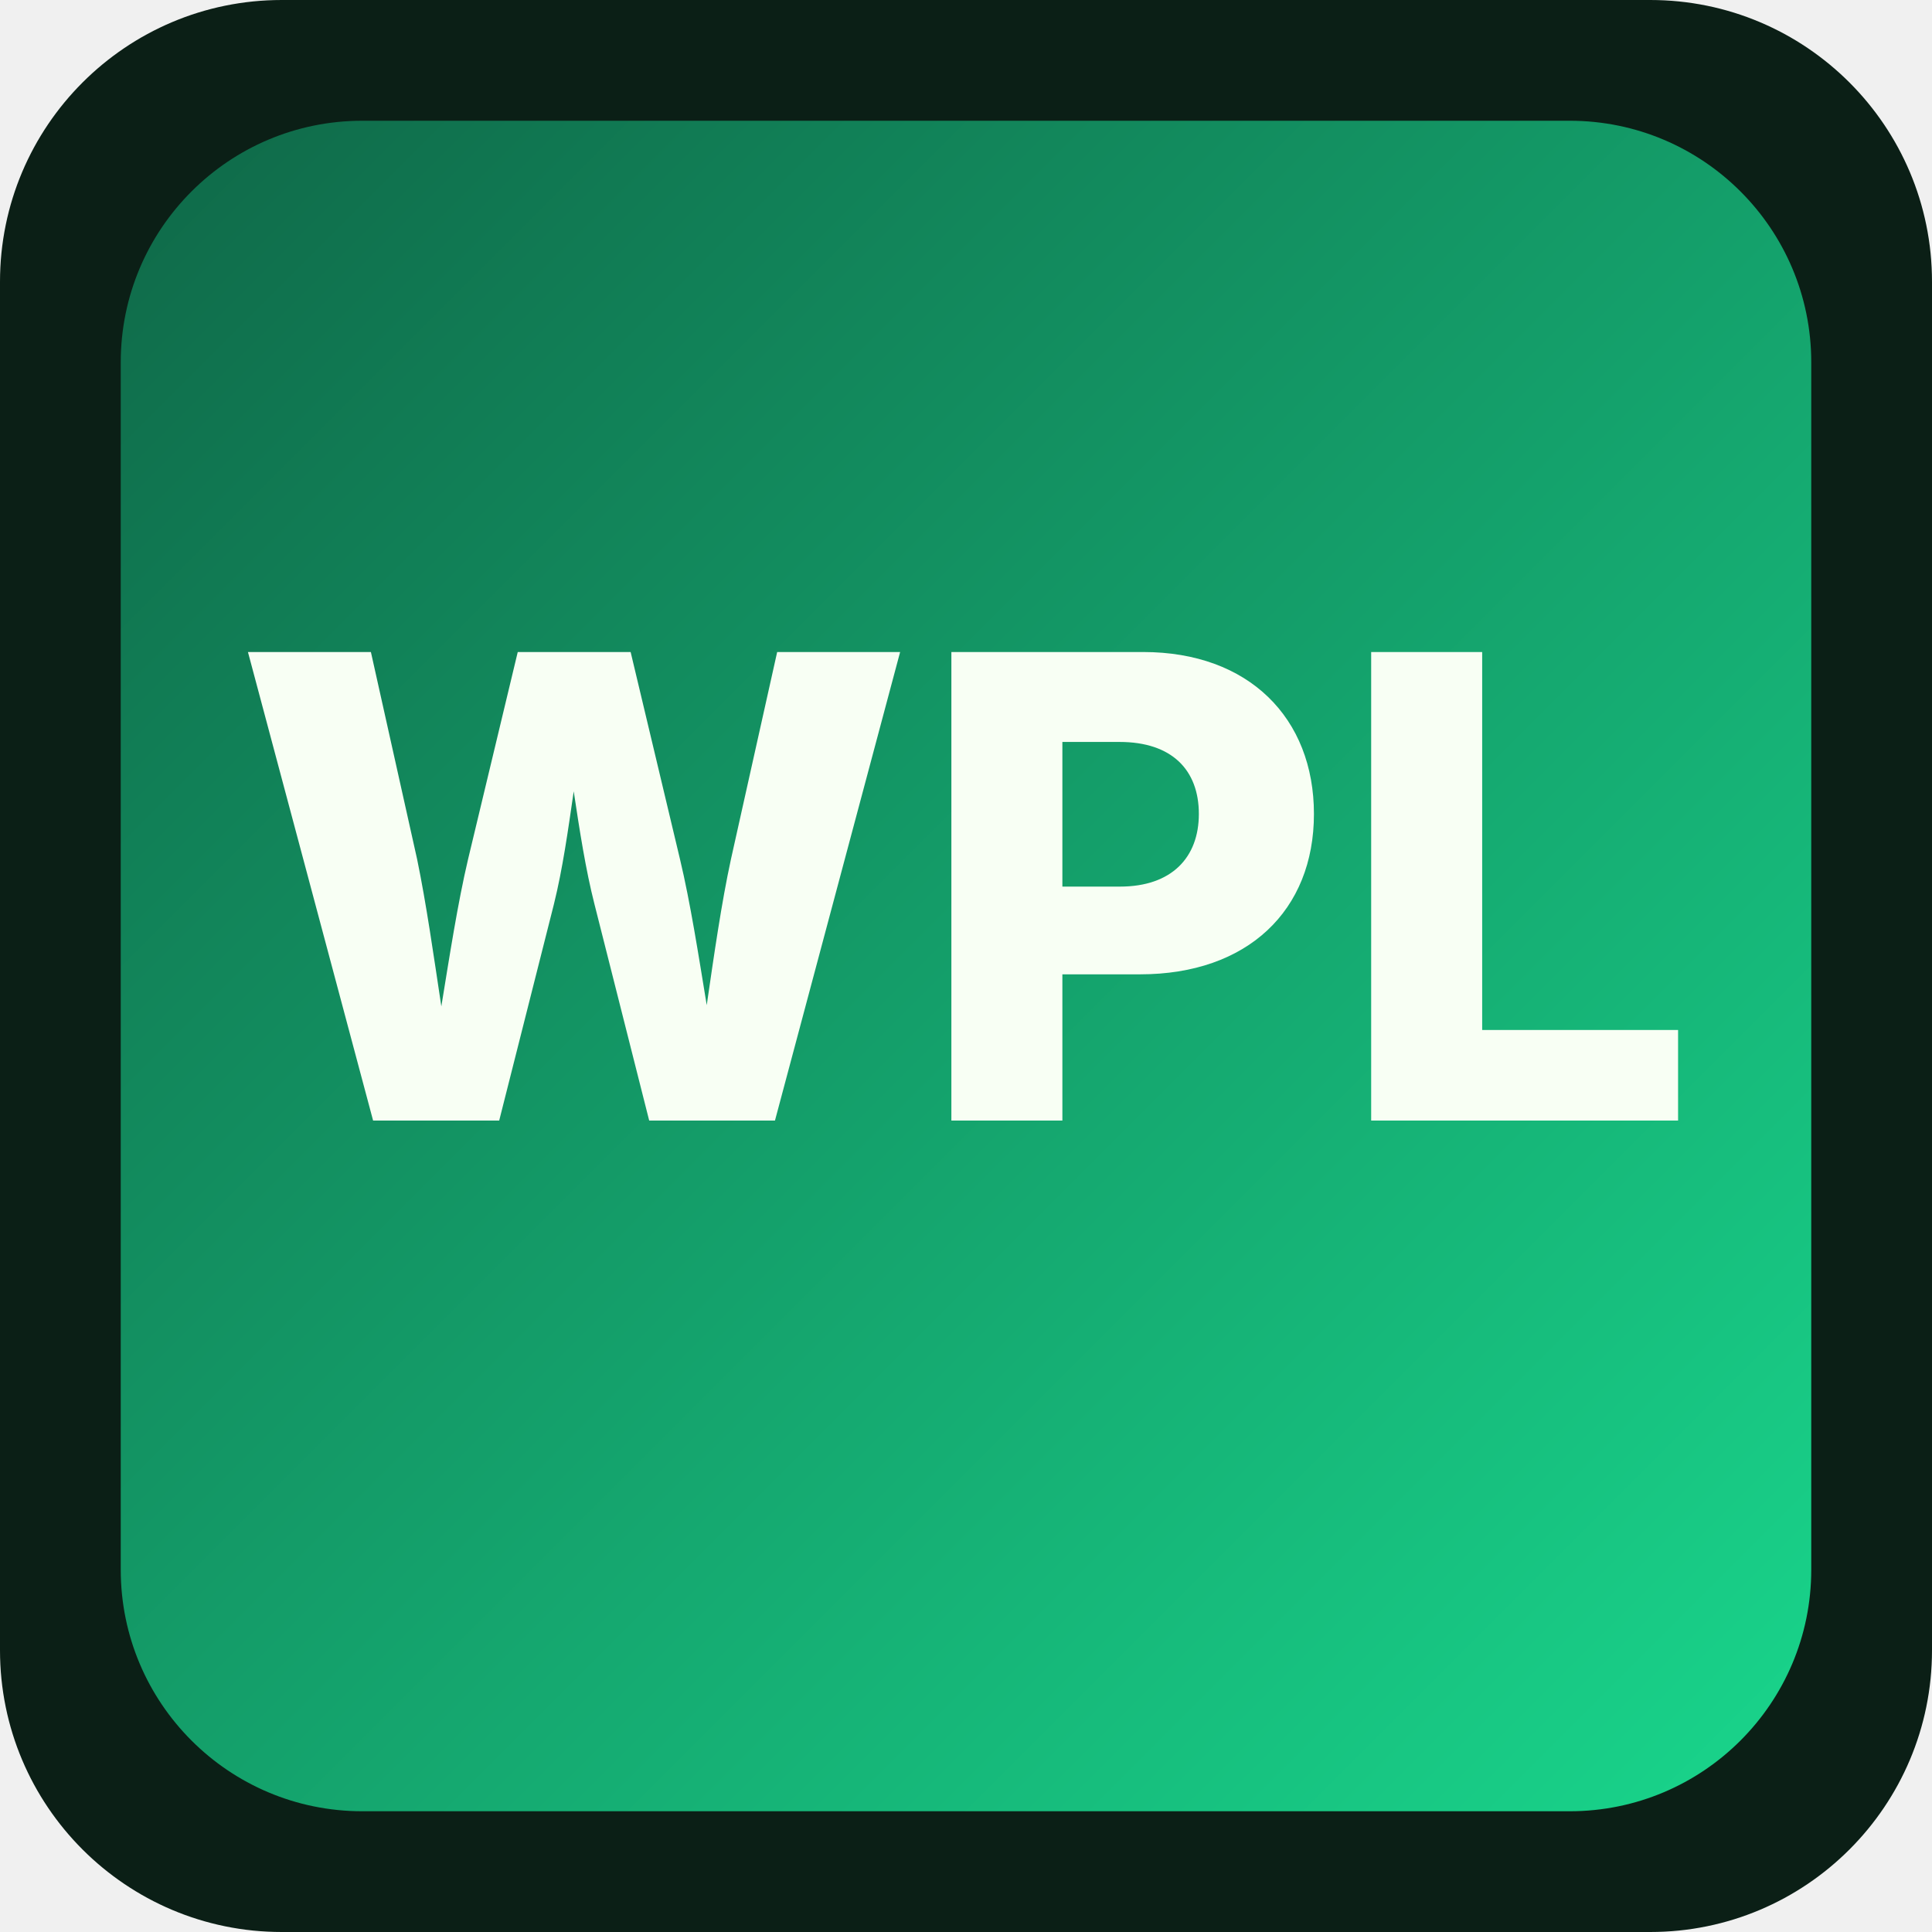
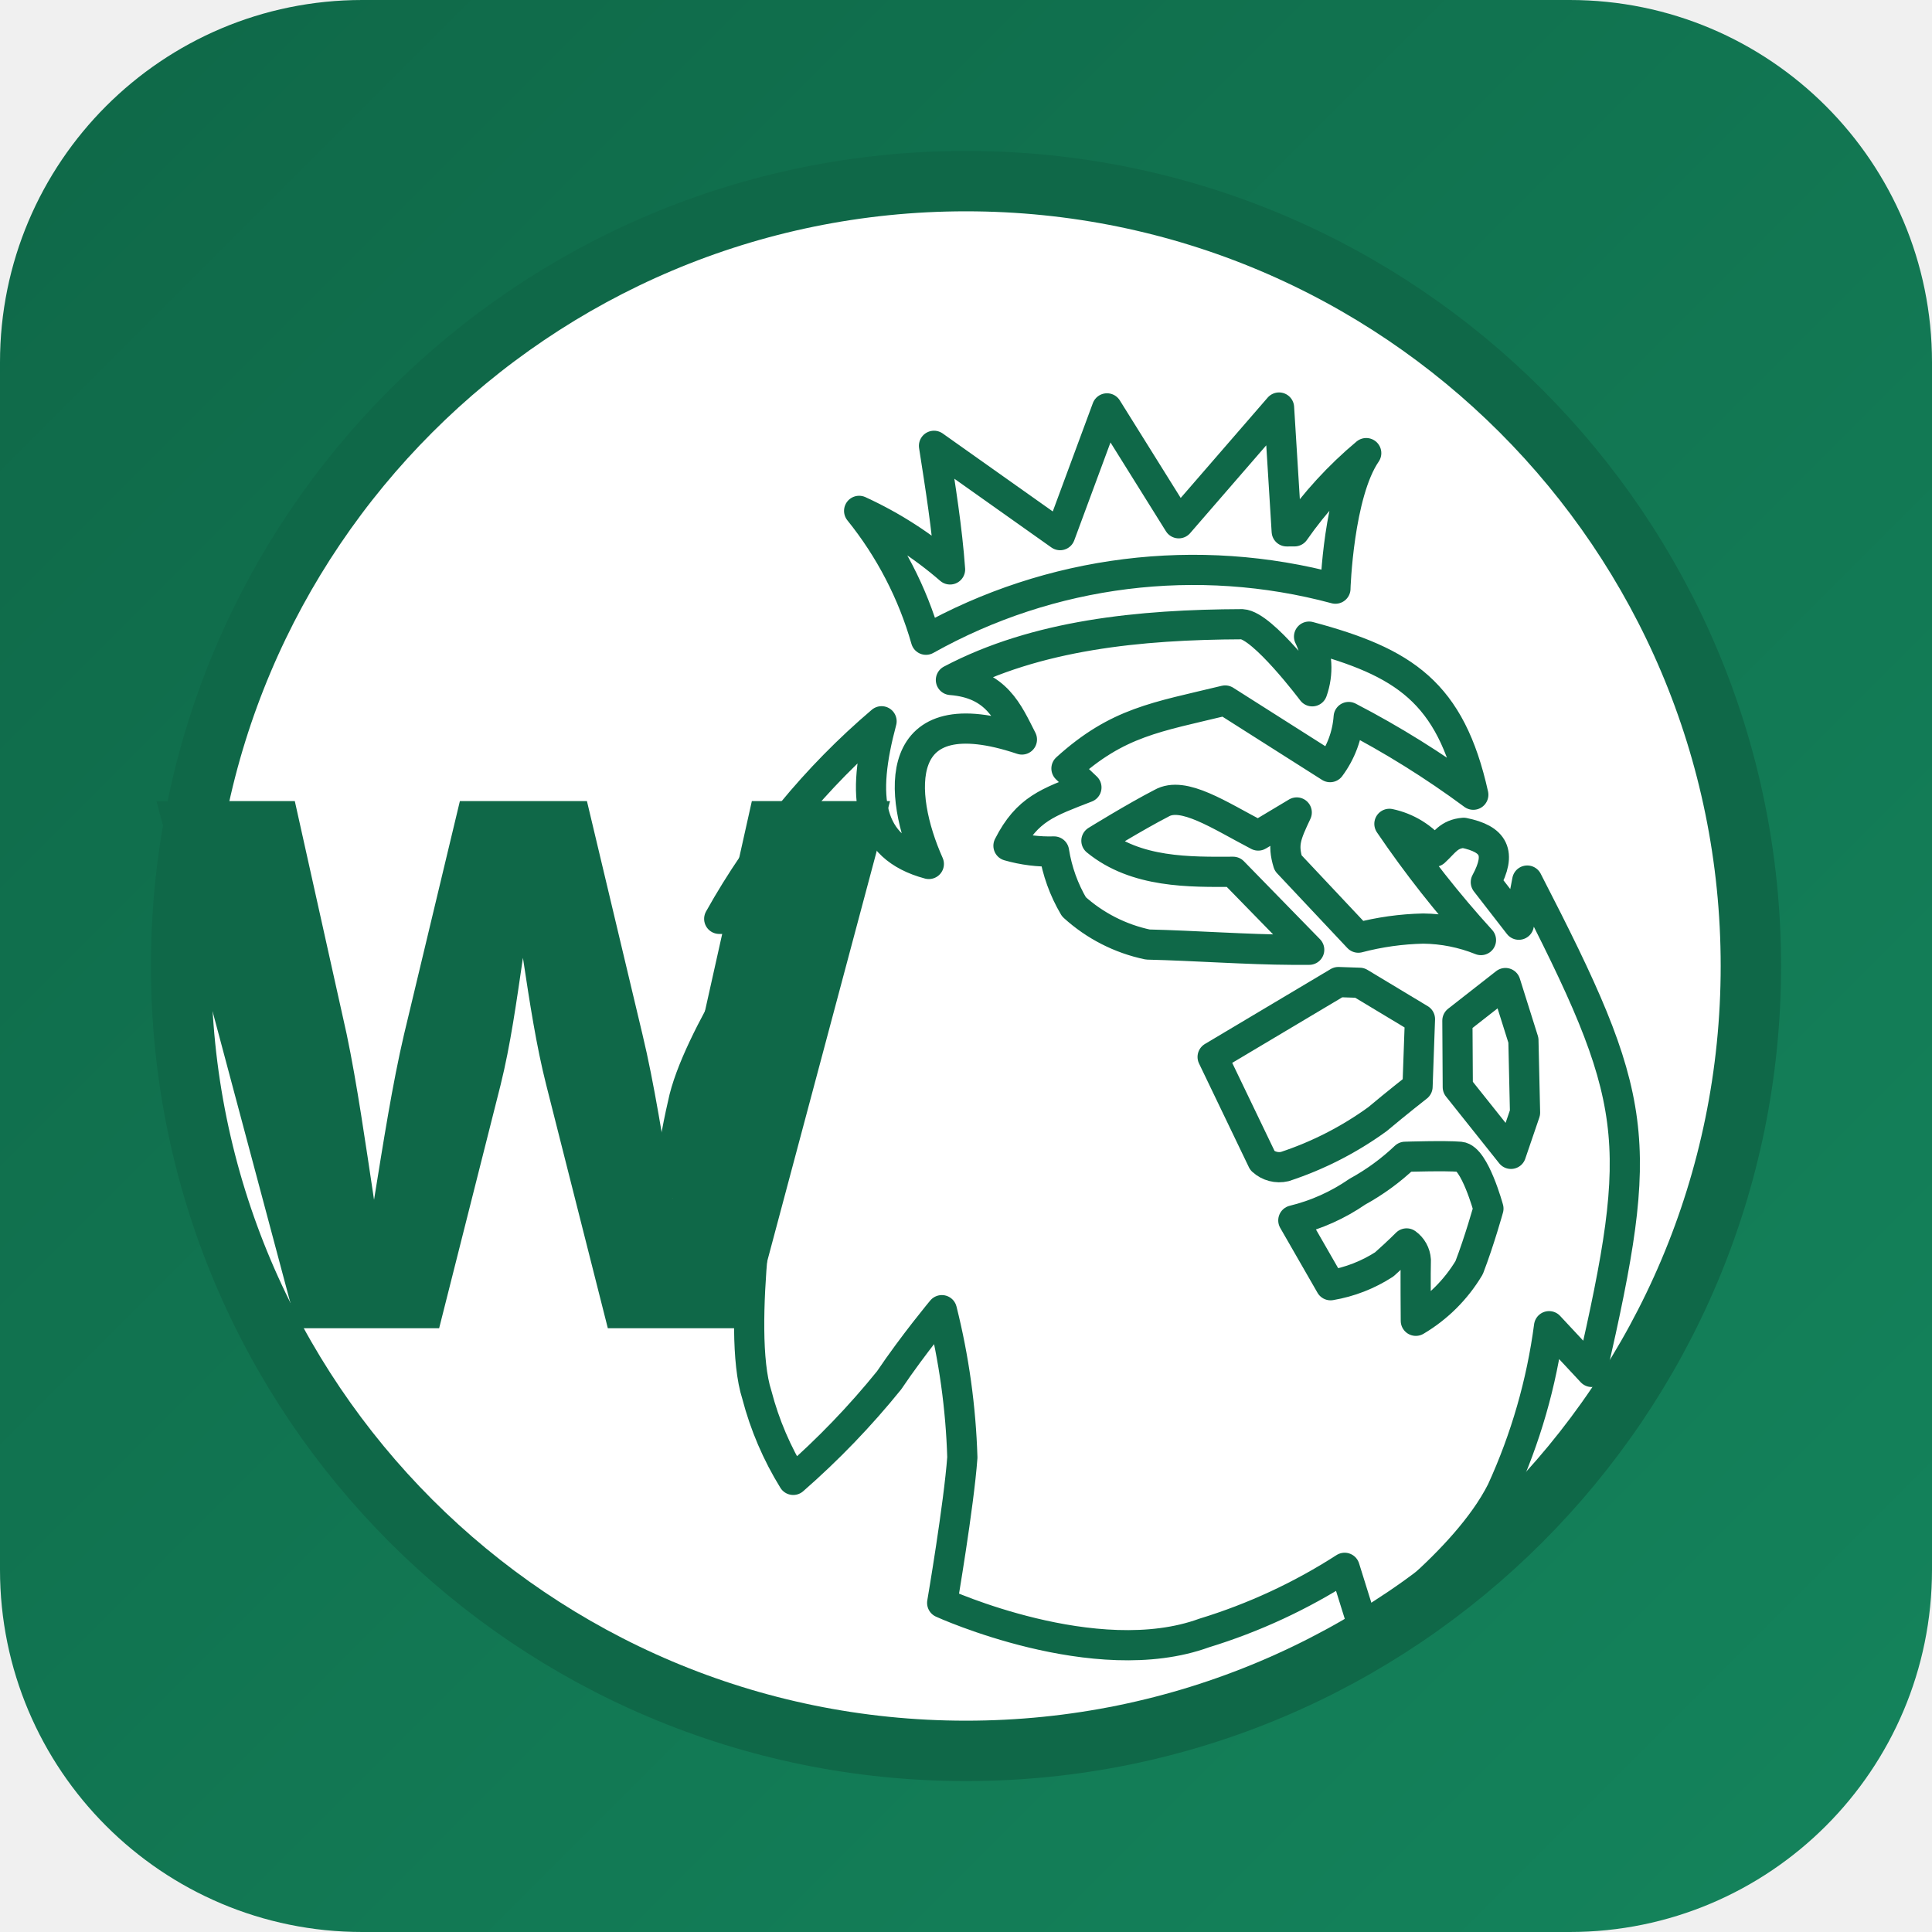
- <svg xmlns="http://www.w3.org/2000/svg" viewBox="0 0 192 192" role="img" aria-label="WPL icon">
+ <svg xmlns="http://www.w3.org/2000/svg" viewBox="0 0 192 192" role="img" aria-label="WPL lion icon">
  <defs>
-     <linearGradient id="g" x1="0%" y1="0%" x2="100%" y2="100%">
+     <linearGradient id="pitch" x1="0%" y1="0%" x2="100%" y2="100%">
      <stop offset="0%" stop-color="#0f6848" />
-       <stop offset="100%" stop-color="#19d68c" />
+       <stop offset="100%" stop-color="#14845c" />
    </linearGradient>
  </defs>
-   <rect width="192" height="192" rx="28" fill="#0b1f16" />
-   <rect x="12" y="12" width="168" height="168" rx="24" fill="url(#g)" />
-   <text x="50%" y="58%" text-anchor="middle" fill="#f8fff4" font-family="Inter, system-ui, sans-serif" font-size="64" font-weight="800">WPL</text>
+   <rect width="192" height="192" rx="36" fill="url(#pitch)" />
+   <circle cx="96" cy="96" r="78" fill="#ffffff" stroke="#0f6848" stroke-width="6" />
+   <text x="52" y="132" text-anchor="middle" font-family="Inter, system-ui, sans-serif" font-size="72" font-weight="800" fill="#0f6848">
+     W
+   </text>
+   <g transform="scale(3) translate(14 10)" fill="none" stroke="#0f6848" stroke-linecap="round" stroke-linejoin="round">
+     <path d="M30.237,9.5s.098-3.149,1.021-4.49a13.317,13.317,0,0,0-2.375,2.591l-.259.001L28.37,3.5,25.047,7.334,22.671,3.528l-1.554,4.199L16.94,4.768c.21,1.347.438,2.77.532,4.095A12.607,12.607,0,0,0,14.46,6.923a12.082,12.082,0,0,1,2.214,4.269A18.119,18.119,0,0,1,30.238,9.5Z" />
+     <path d="M26.17,25.013l1.652,3.437a.819.819,0,0,0,.741.193A11.208,11.208,0,0,0,31.63,27.074c.653-.548,1.328-1.076,1.328-1.076l.08-2.239L31.04,22.556l-.705-.024Z" />
+     <path d="M34.278,23.81l1.591-1.245.596,1.894.054,2.399-.466,1.365-1.762-2.211Z" />
+     <path d="M28.844,30.429l1.233,2.146a4.724,4.724,0,0,0,1.777-.69c.515-.46.742-.695.742-.695a.735.735,0,0,1,.305.553c-.014.326,0,2.01,0,2.01a5.062,5.062,0,0,0,1.767-1.762c.343-.89.638-1.955.638-1.955s-.456-1.673-.939-1.716-1.819,0-1.819,0a7.639,7.639,0,0,1-1.583,1.156,6.388,6.388,0,0,1-2.122.952Z" />
+     <path d="M38.728,35.447c1.771-7.77,1.625-8.979-2.136-16.277l-.279,1.462L35.22,19.223c.527-.974.268-1.43-.735-1.635-.495.04-.626.317-.965.627a2.587,2.587,0,0,0-1.494-.924,34.555,34.555,0,0,0,3.033,3.85,5.276,5.276,0,0,0-1.914-.381,9.291,9.291,0,0,0-2.149.301L28.67,18.587c-.193-.63-.065-.929.286-1.673l-1.276.764c-1.288-.671-2.484-1.485-3.204-1.069-.887.457-2.156,1.242-2.156,1.242,1.31,1.073,3.102,1.035,4.528,1.028l2.521,2.583h-.574c-1.488-.007-3.215-.136-4.773-.173a5.235,5.235,0,0,1-2.446-1.25,5.202,5.202,0,0,1-.66-1.833,4.92,4.92,0,0,1-1.509-.189c.62-1.224,1.316-1.439,2.582-1.932l-.661-.628c1.704-1.543,2.976-1.698,5.257-2.252l3.476,2.207a3.144,3.144,0,0,0,.616-1.66,30.711,30.711,0,0,1,4.128,2.574c-.757-3.399-2.288-4.392-5.441-5.237A2.325,2.325,0,0,1,29.47,12.9s-1.641-2.189-2.326-2.222c-3.39.013-6.809.351-9.644,1.847,1.515.118,1.893,1.075,2.352,1.972-4.354-1.46-4.115,1.816-3.083,4.123-2.056-.551-2.237-2.222-1.566-4.727a23.923,23.923,0,0,0-5.378,6.545h1.98S9.05,24.424,8.62,26.575a22.106,22.106,0,0,0-.444,2.629l3.16-.977s-.964,5.806-.264,7.979a10.323,10.323,0,0,0,1.205,2.817,26.459,26.459,0,0,0,3.175-3.297C16.257,34.531,17.2,33.401,17.2,33.401a22.88,22.88,0,0,1,.679,4.878c-.116,1.59-.668,4.819-.668,4.819s5.07,2.314,8.679.997a18.686,18.686,0,0,0,4.653-2.159l.673,2.154s3.319-2.308,4.527-4.702a19.098,19.098,0,0,0,1.572-5.456Z" />
+   </g>
</svg>
